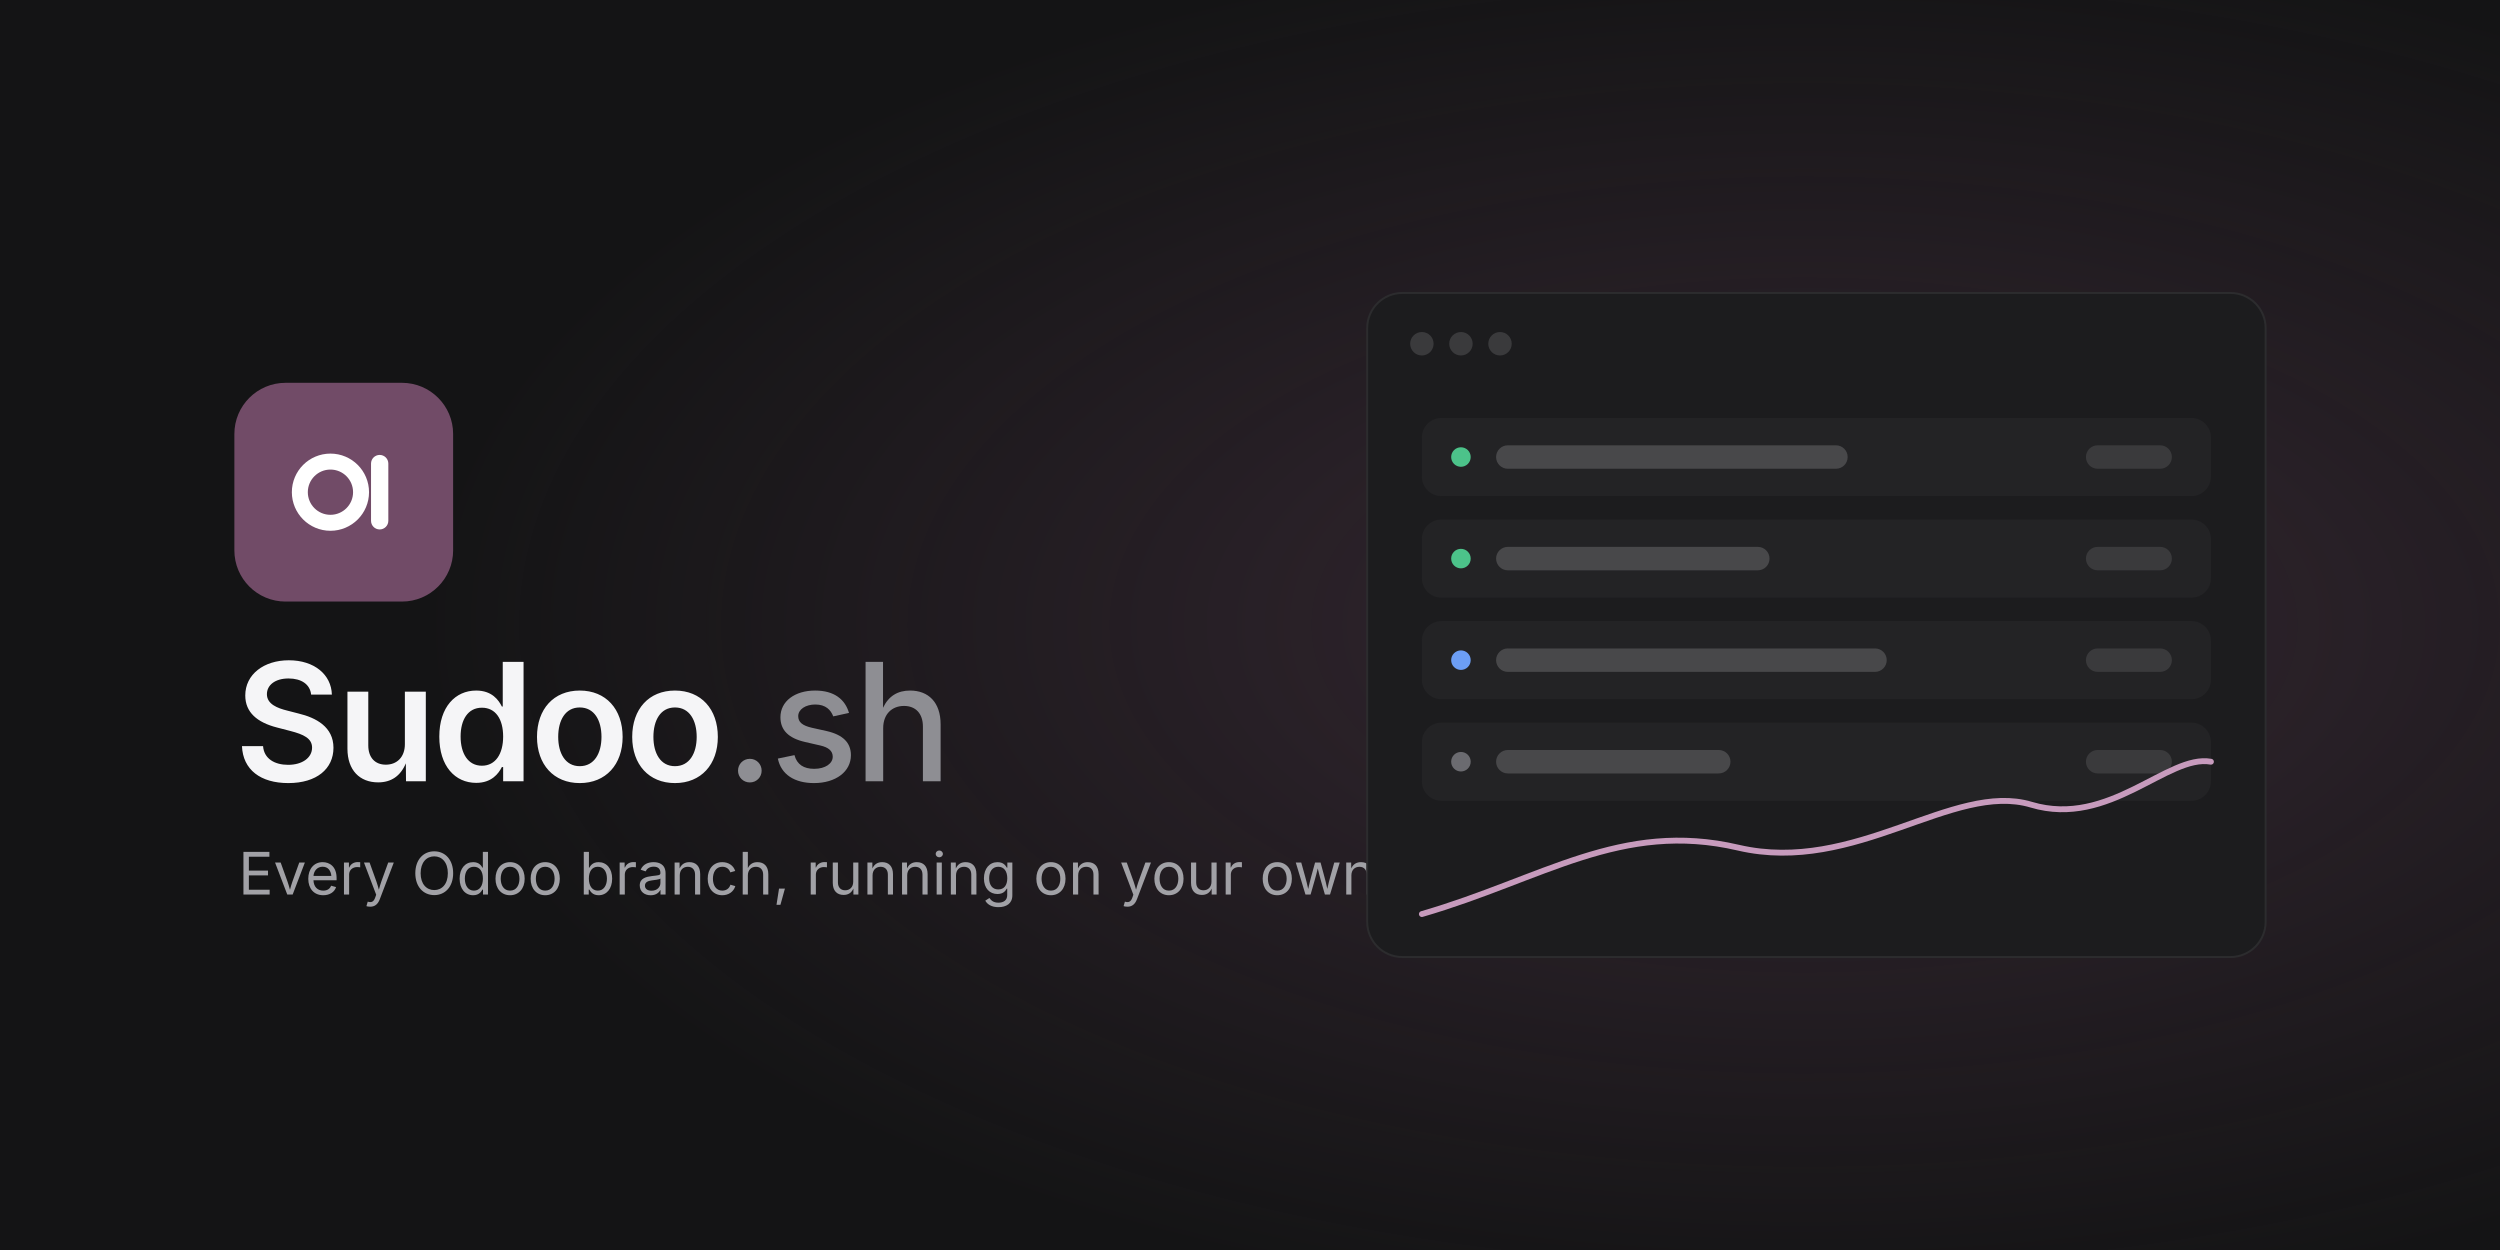
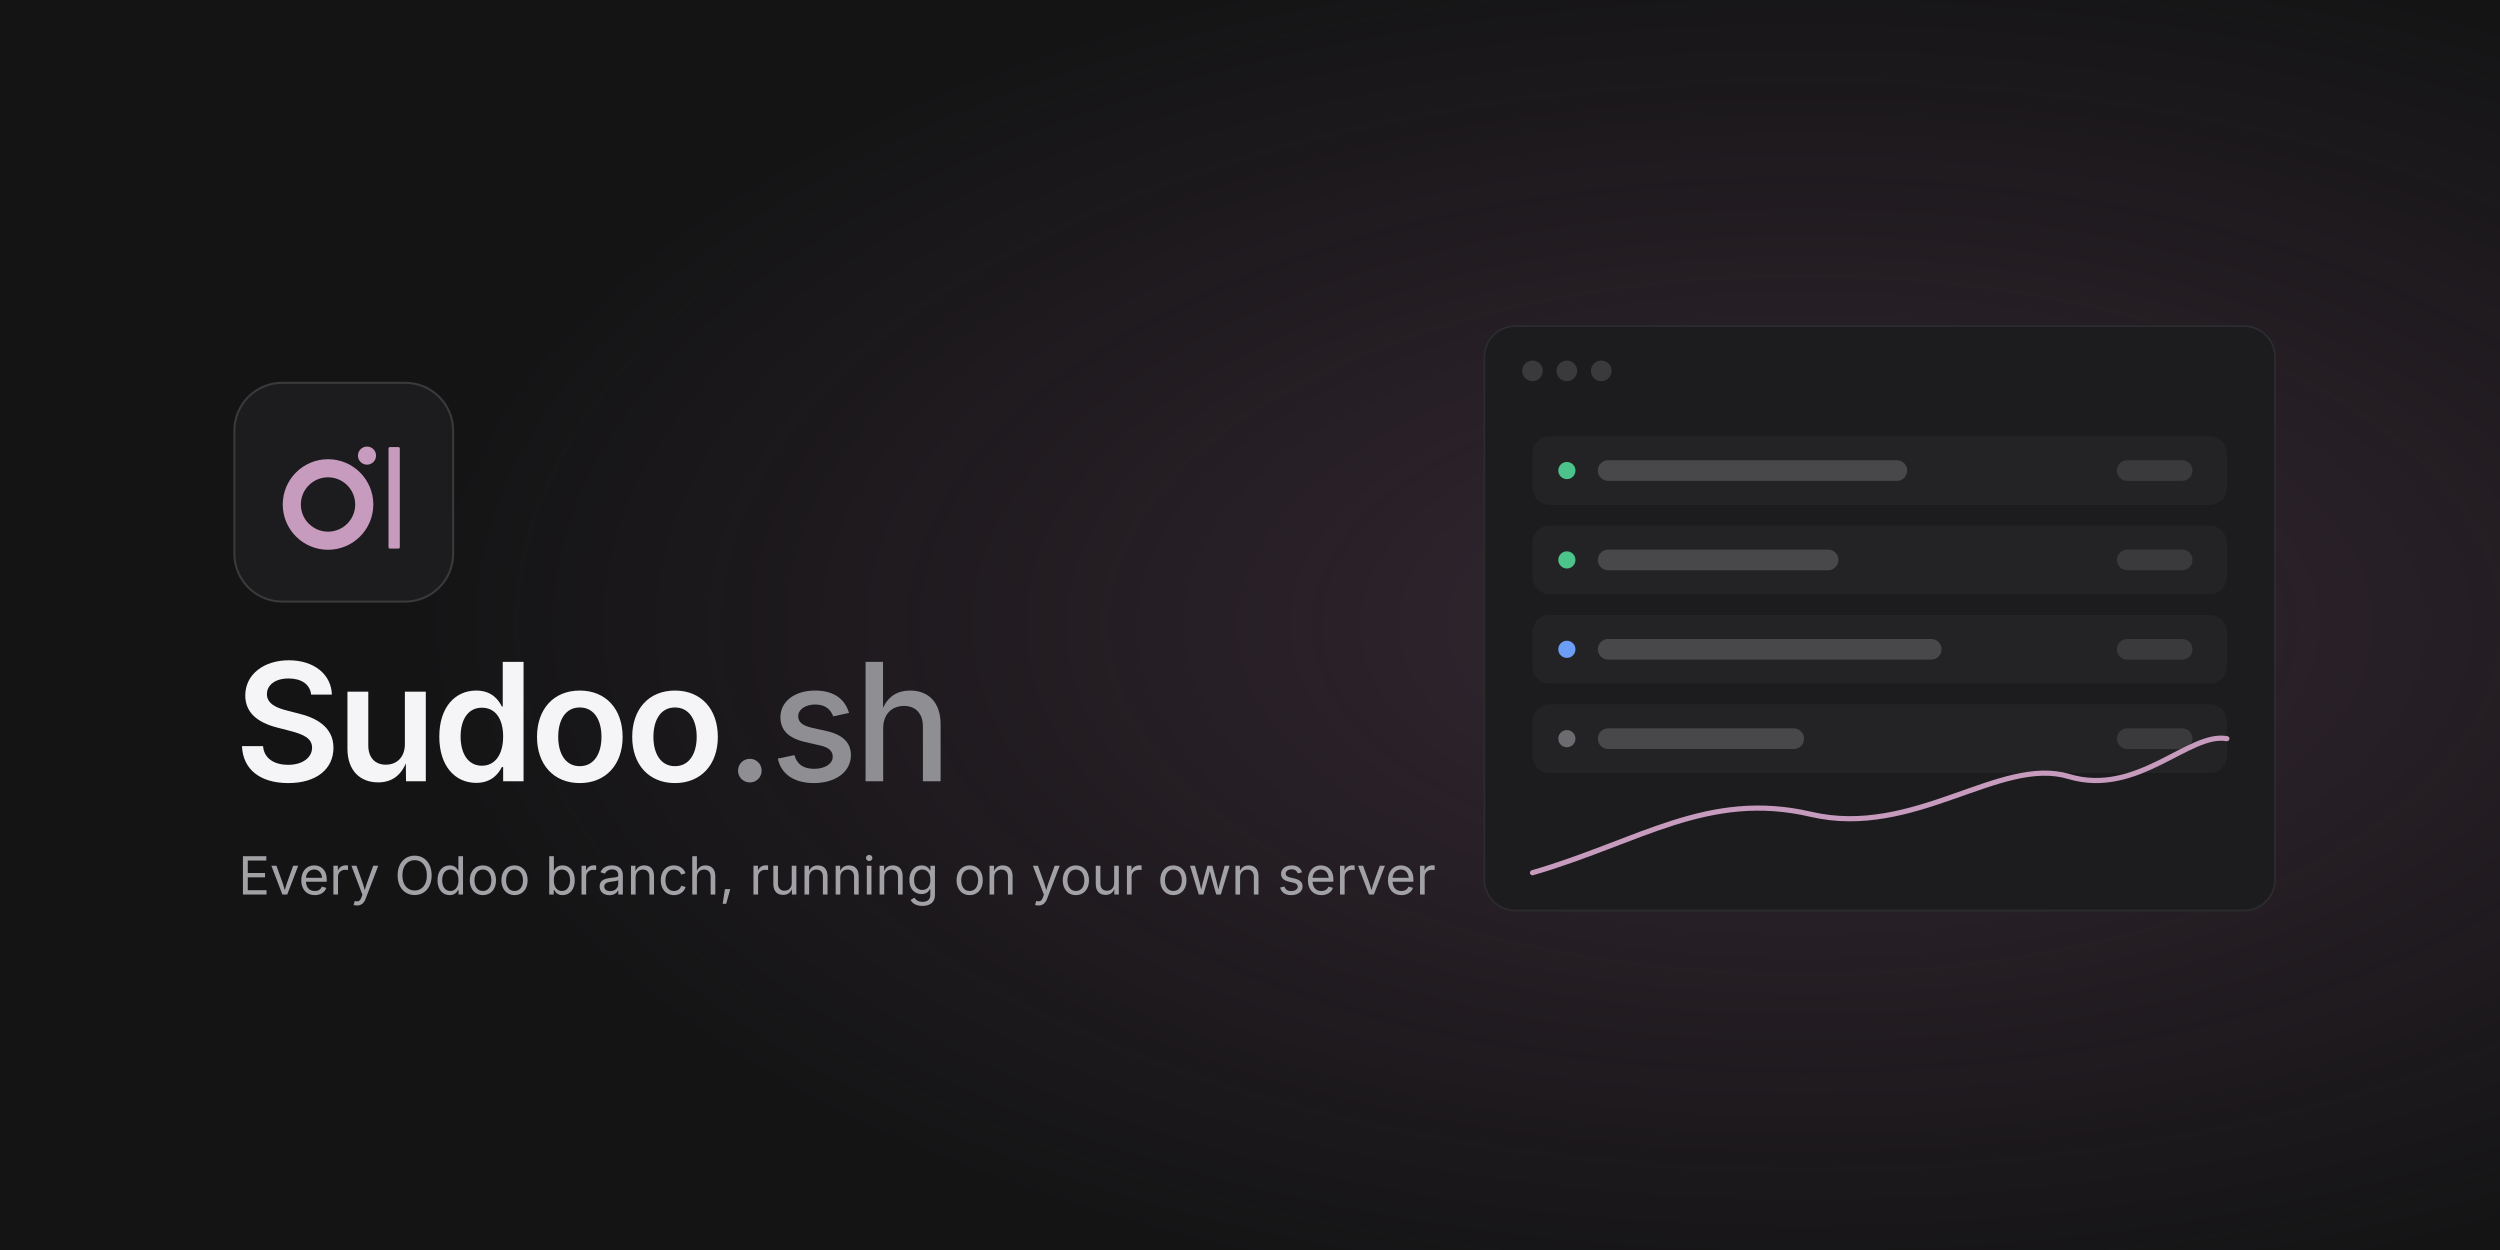
<svg xmlns="http://www.w3.org/2000/svg" viewBox="0 0 1280 640" width="1280" height="640" role="img" aria-label="Sudoo.sh">
  <defs>
    <radialGradient id="glow" cx="0.72" cy="0.5" r="0.55">
      <stop offset="0" stop-color="#714B67" stop-opacity="0.35" />
      <stop offset="1" stop-color="#714B67" stop-opacity="0" />
    </radialGradient>
  </defs>
  <rect width="1280" height="640" fill="#141415" />
  <rect width="1280" height="640" fill="url(#glow)" />
-   <rect x="120" y="196" width="112" height="112" rx="26.2" fill="#714B67" />
-   <g transform="translate(176.0 252.0) scale(3.4067) translate(-12 -12)">
-     <circle cx="10" cy="12" r="4.6" fill="none" stroke="#fff" stroke-width="2.4" />
-     <rect x="16.1" y="6.4" width="2.6" height="11.2" rx="1.3" fill="#fff" />
+   <g transform="translate(120 196) scale(1.75)">
+     <rect width="64" height="64" rx="14" fill="#1C1C1E" stroke="#3A3A3C" stroke-width="0.6" />
+     <circle cx="27.4" cy="35.6" r="10.6" fill="none" stroke="#C79BBD" stroke-width="5.3" />
+     <circle cx="38.8" cy="21.3" r="2.65" fill="#C79BBD" />
+     <rect x="45.1" y="18.8" width="3.3" height="29.7" rx="0.4" fill="#C79BBD" />
  </g>
  <text x="120" y="400" font-family="-apple-system, BlinkMacSystemFont, 'SF Pro Display', 'Inter', 'Segoe UI', Roboto, sans-serif" font-size="84" font-weight="600" letter-spacing="-2.4" fill="#F5F5F7">Sudoo<tspan fill="#8E8E93" font-weight="500">.sh</tspan>
  </text>
-   <text x="122" y="458" font-family="-apple-system, BlinkMacSystemFont, 'SF Pro Display', 'Inter', 'Segoe UI', Roboto, sans-serif" font-size="30" fill="#A1A1A6">Every Odoo branch, running on your own server</text>
-   <g transform="translate(700 150)">
+   <text x="122" y="458" font-family="-apple-system, BlinkMacSystemFont, 'SF Pro Display', 'Inter', 'Segoe UI', Roboto, sans-serif" font-size="27" fill="#A1A1A6">Every Odoo branch, running on your own server</text>
+   <g transform="translate(760 167) scale(0.88)">
    <rect width="460" height="340" rx="18" fill="#1C1C1E" stroke="#2C2C2E" />
    <circle cx="28" cy="26" r="6" fill="#3A3A3C" />
    <circle cx="48" cy="26" r="6" fill="#3A3A3C" />
    <circle cx="68" cy="26" r="6" fill="#3A3A3C" />
    <g transform="translate(28 64)">
      <rect width="404" height="40" rx="10" fill="#232325" />
      <circle cx="20" cy="20" r="5" fill="#4CC38A" />
      <rect x="38" y="14" width="180" height="12" rx="6" fill="#48484A" />
      <rect x="340" y="14" width="44" height="12" rx="6" fill="#3A3A3C" />
    </g>
    <g transform="translate(28 116)">
      <rect width="404" height="40" rx="10" fill="#232325" />
      <circle cx="20" cy="20" r="5" fill="#4CC38A" />
      <rect x="38" y="14" width="140" height="12" rx="6" fill="#48484A" />
      <rect x="340" y="14" width="44" height="12" rx="6" fill="#3A3A3C" />
    </g>
    <g transform="translate(28 168)">
      <rect width="404" height="40" rx="10" fill="#232325" />
      <circle cx="20" cy="20" r="5" fill="#6C9EF5" />
      <rect x="38" y="14" width="200" height="12" rx="6" fill="#48484A" />
      <rect x="340" y="14" width="44" height="12" rx="6" fill="#3A3A3C" />
    </g>
    <g transform="translate(28 220)">
      <rect width="404" height="40" rx="10" fill="#232325" />
      <circle cx="20" cy="20" r="5" fill="#6B6B70" />
      <rect x="38" y="14" width="120" height="12" rx="6" fill="#48484A" />
      <rect x="340" y="14" width="44" height="12" rx="6" fill="#3A3A3C" />
    </g>
    <path d="M28 318 C 90 300, 130 270, 190 284 S 300 250, 340 262 S 410 236, 432 240" fill="none" stroke="#C79BBD" stroke-width="3" stroke-linecap="round" />
  </g>
</svg>
